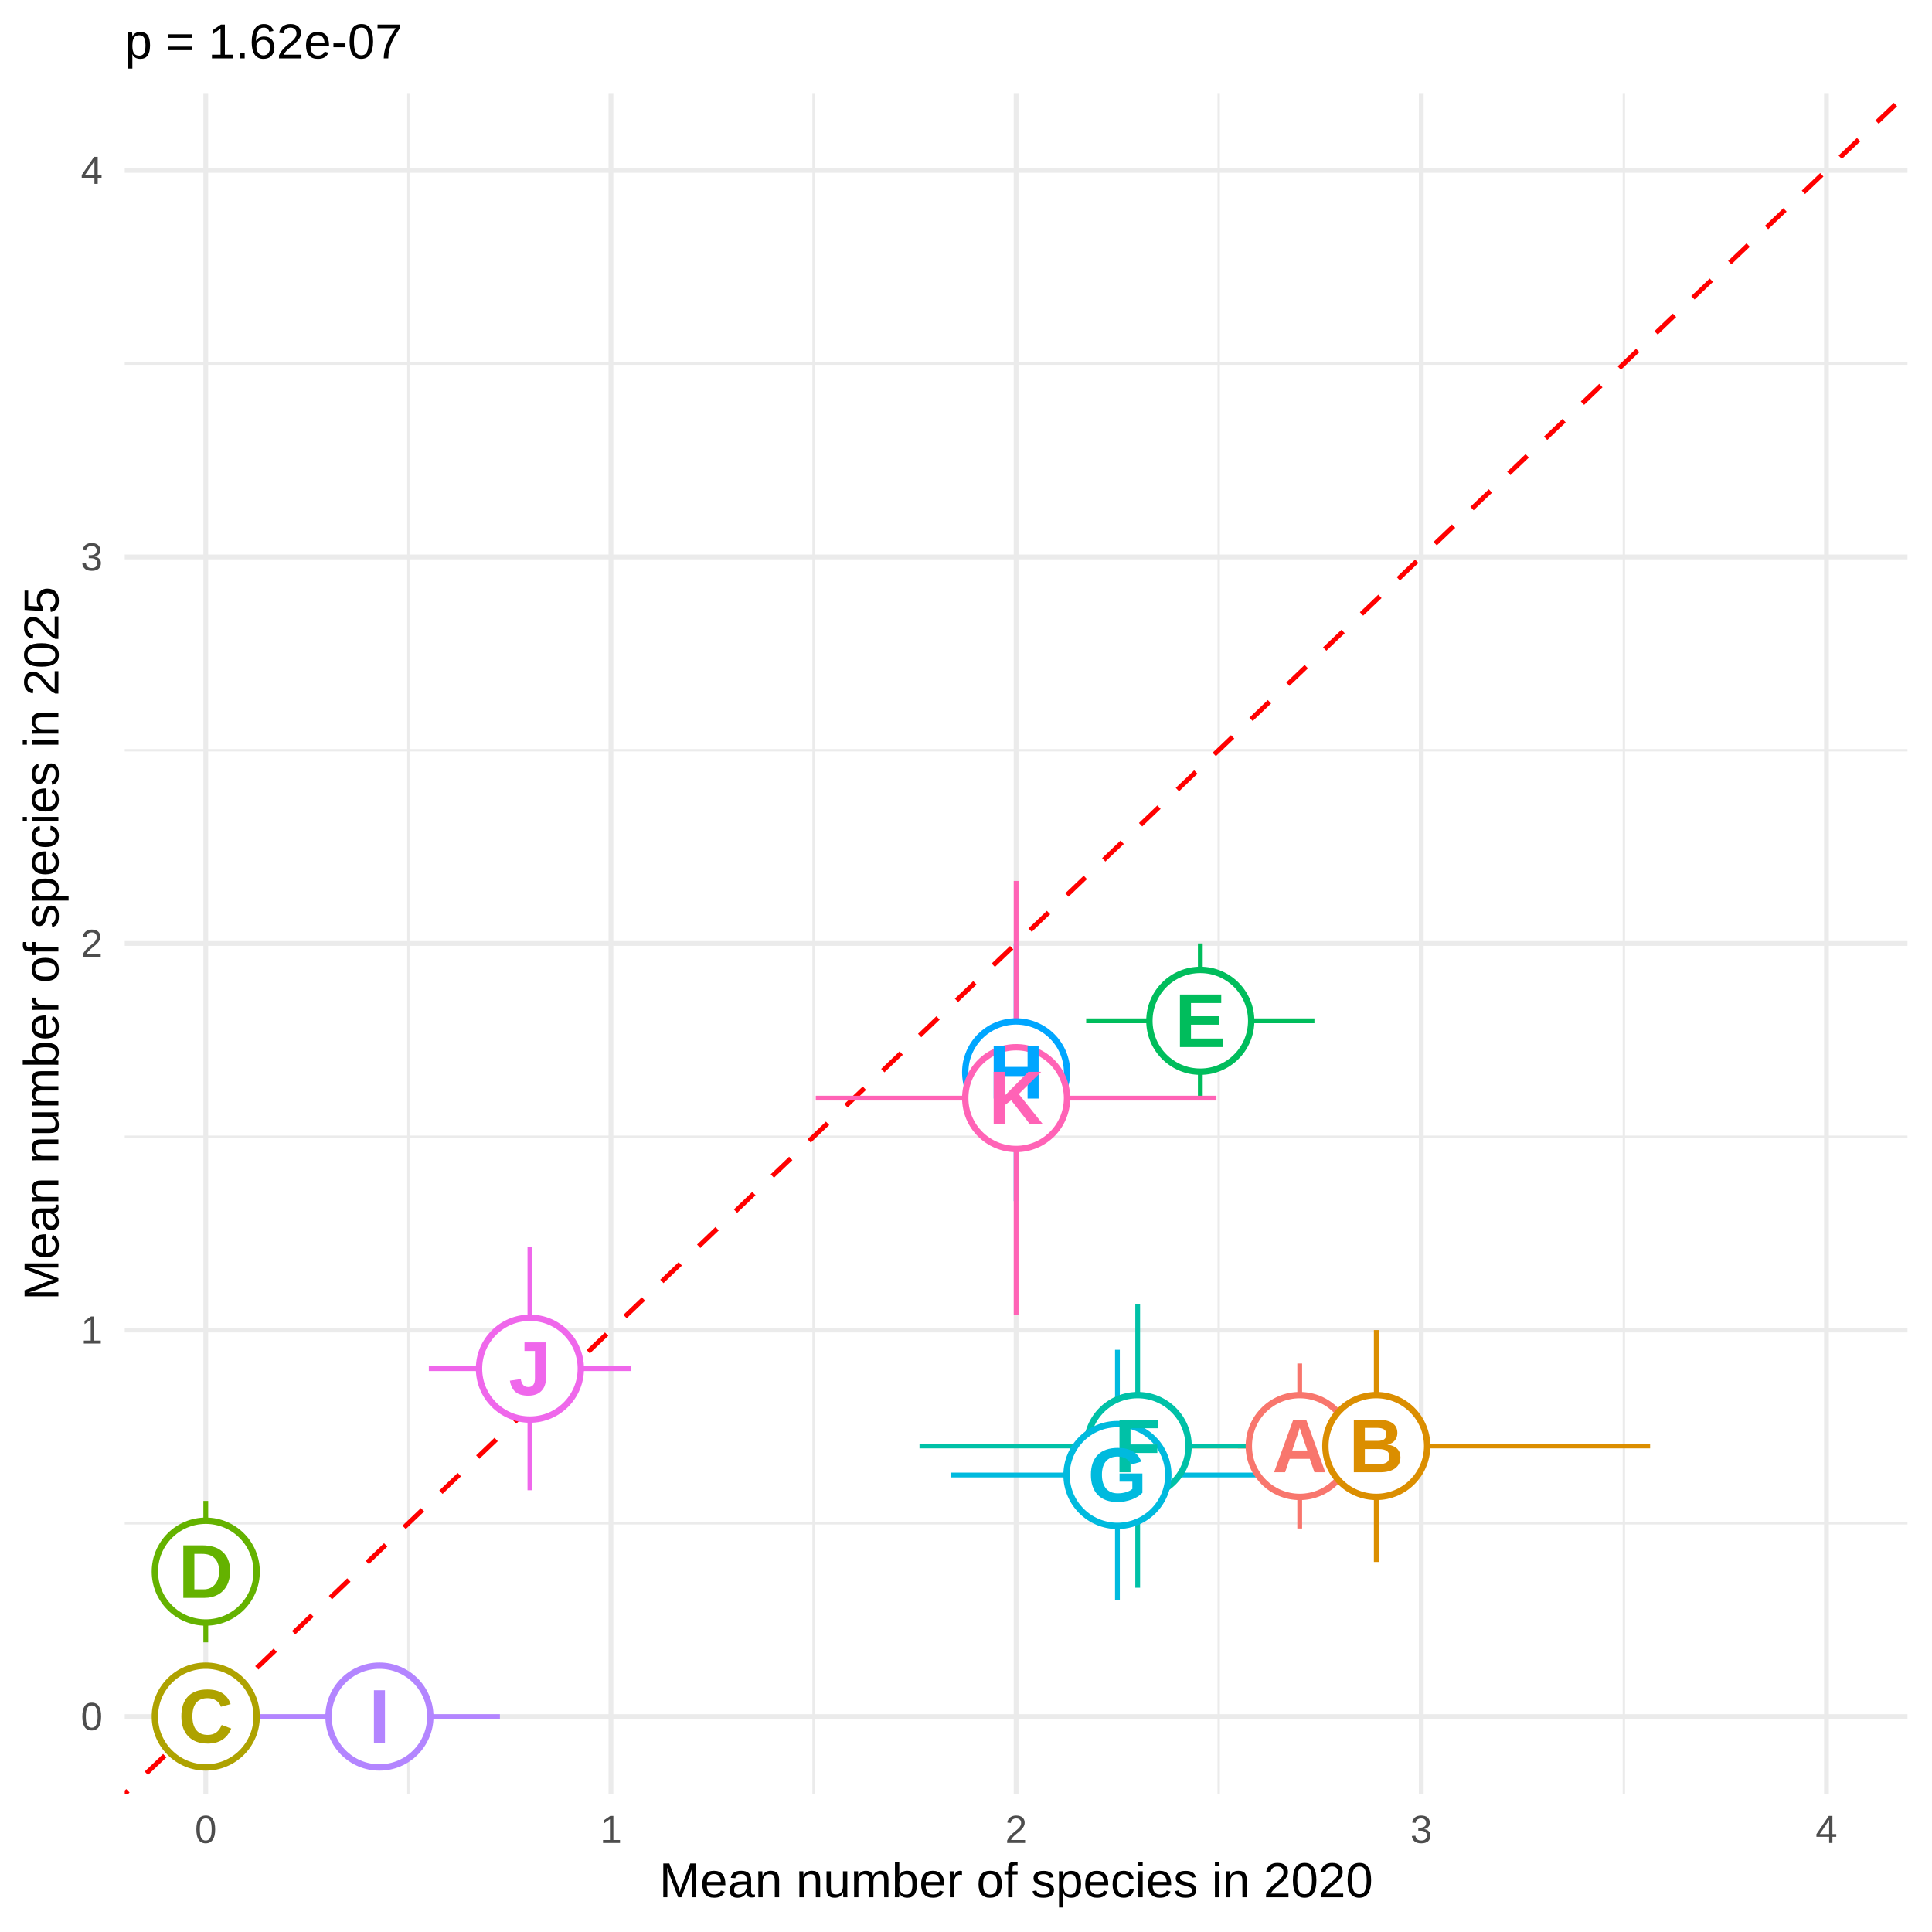
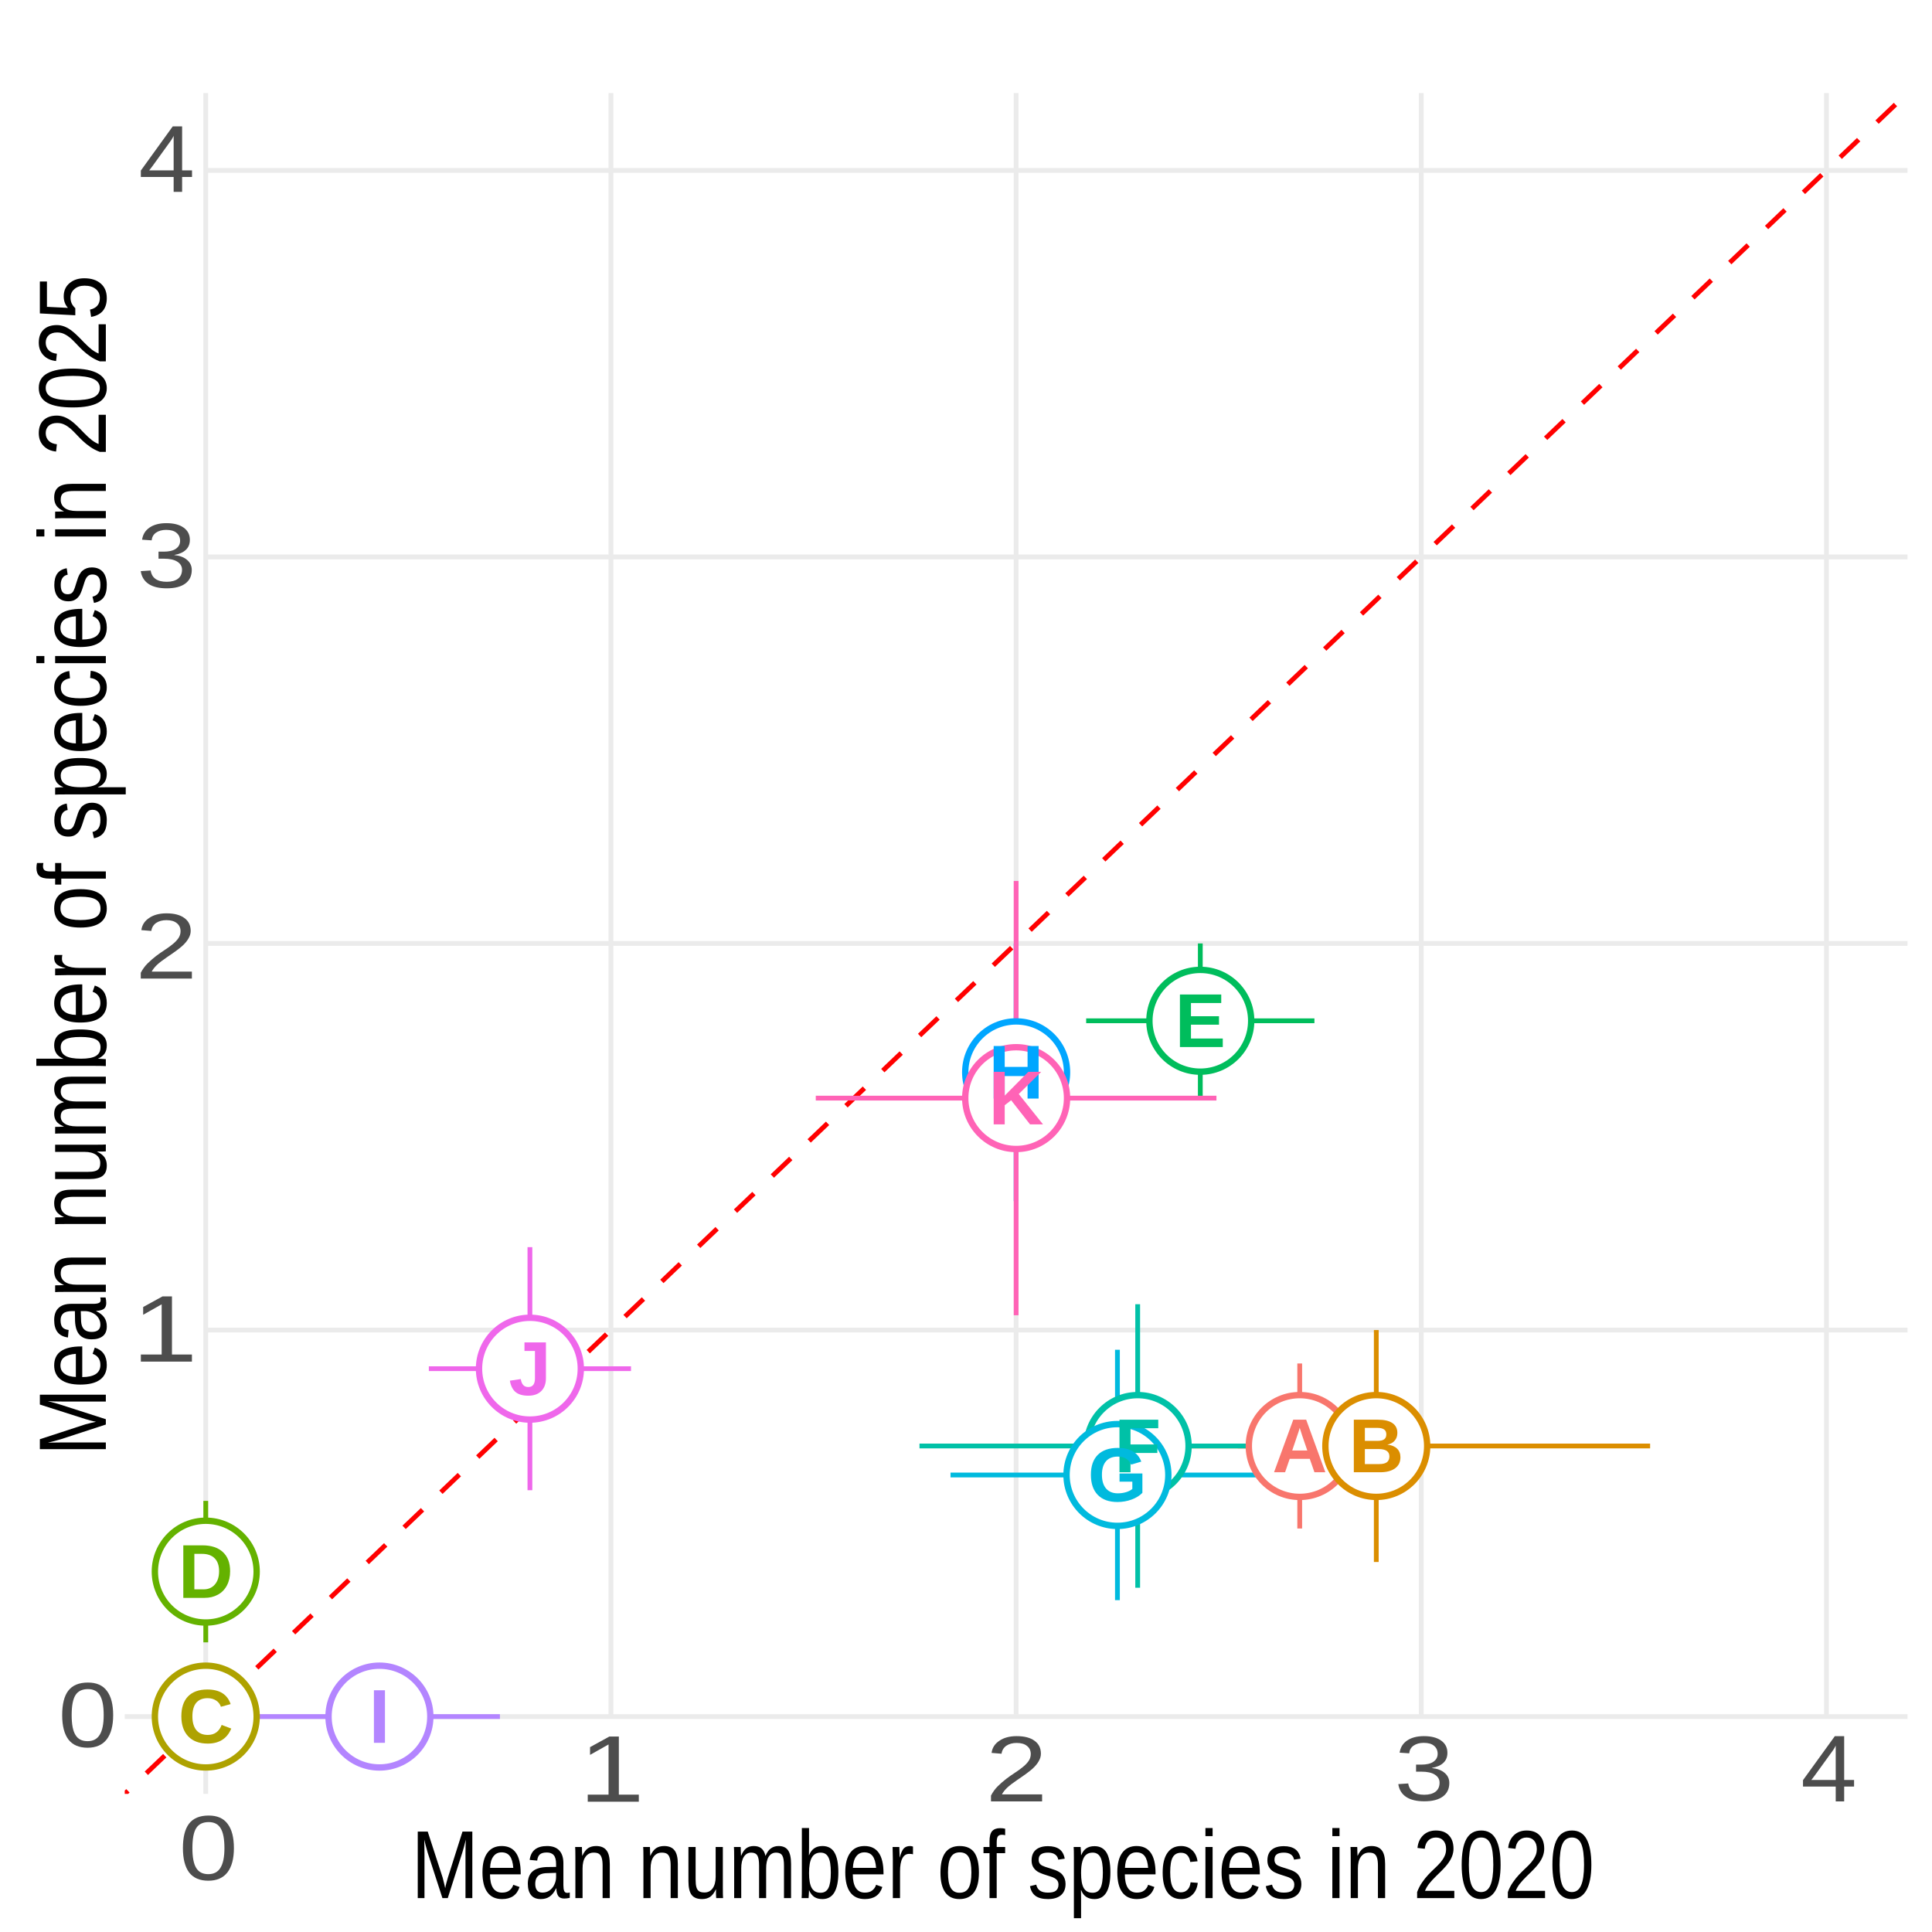
- <svg xmlns="http://www.w3.org/2000/svg" width="432.00pt" height="432.00pt" viewBox="0 0 432.00 432.00">
-   <g class="svglite">
-     <defs>
-       <style type="text/css">
+ <svg xmlns="http://www.w3.org/2000/svg" width="432.00pt" height="432.00pt" viewBox="0 0 432.00 432.00" version="1.1" id="svg77">
+   <defs id="defs77" />
+   <g class="svglite" id="g77">
+     <defs id="defs1">
+       <style type="text/css" id="style1">
    .svglite line, .svglite polyline, .svglite polygon, .svglite path, .svglite rect, .svglite circle {
      fill: none;
      stroke: #000000;
      stroke-linecap: round;
      stroke-linejoin: round;
      stroke-miterlimit: 10.00;
    }
    .svglite text {
      white-space: pre;
    }
    .svglite g.glyphgroup path {
      fill: inherit;
      stroke: none;
    }
  </style>
    </defs>
-     <rect width="100%" height="100%" style="stroke: none; fill: #FFFFFF;" />
-     <defs>
+     <rect width="100%" height="100%" style="stroke: none; fill: #FFFFFF;" id="rect1" />
+     <defs id="defs2">
      <clipPath id="cpMC4wMHw0MzIuMDB8MC4wMHw0MzIuMDA=">
-         <rect x="0.00" y="0.00" width="432.00" height="432.00" />
+         <rect x="0.00" y="0.00" width="432.00" height="432.00" id="rect2" />
      </clipPath>
    </defs>
-     <g clip-path="url(#cpMC4wMHw0MzIuMDB8MC4wMHw0MzIuMDA=)">
-       <rect x="0.00" y="0.00" width="432.00" height="432.00" style="stroke-width: 1.07; stroke: none; fill: #FFFFFF;" />
+     <g clip-path="url(#cpMC4wMHw0MzIuMDB8MC4wMHw0MzIuMDA=)" id="g3">
+       <rect x="0.00" y="0.00" width="432.00" height="432.00" style="stroke-width: 1.07; stroke: none; fill: #FFFFFF;" id="rect3" />
    </g>
-     <defs>
+     <defs id="defs4">
      <clipPath id="cpMjcuODl8NDI2LjUyfDIwLjgxfDQwMS4xMg==">
-         <rect x="27.89" y="20.81" width="398.63" height="380.31" />
+         <rect x="27.89" y="20.81" width="398.63" height="380.31" id="rect4" />
      </clipPath>
    </defs>
-     <g clip-path="url(#cpMjcuODl8NDI2LjUyfDIwLjgxfDQwMS4xMg==)">
-       <polyline points="27.89,340.61 426.52,340.61 " style="stroke-width: 0.53; stroke: #EBEBEB; stroke-linecap: butt;" />
-       <polyline points="27.89,254.18 426.52,254.18 " style="stroke-width: 0.53; stroke: #EBEBEB; stroke-linecap: butt;" />
-       <polyline points="27.89,167.75 426.52,167.75 " style="stroke-width: 0.53; stroke: #EBEBEB; stroke-linecap: butt;" />
-       <polyline points="27.89,81.31 426.52,81.31 " style="stroke-width: 0.53; stroke: #EBEBEB; stroke-linecap: butt;" />
-       <polyline points="91.31,401.12 91.31,20.81 " style="stroke-width: 0.53; stroke: #EBEBEB; stroke-linecap: butt;" />
-       <polyline points="181.91,401.12 181.91,20.81 " style="stroke-width: 0.53; stroke: #EBEBEB; stroke-linecap: butt;" />
-       <polyline points="272.50,401.12 272.50,20.81 " style="stroke-width: 0.53; stroke: #EBEBEB; stroke-linecap: butt;" />
-       <polyline points="363.10,401.12 363.10,20.81 " style="stroke-width: 0.53; stroke: #EBEBEB; stroke-linecap: butt;" />
-       <polyline points="27.89,383.83 426.52,383.83 " style="stroke-width: 1.07; stroke: #EBEBEB; stroke-linecap: butt;" />
-       <polyline points="27.89,297.40 426.52,297.40 " style="stroke-width: 1.07; stroke: #EBEBEB; stroke-linecap: butt;" />
-       <polyline points="27.89,210.96 426.52,210.96 " style="stroke-width: 1.07; stroke: #EBEBEB; stroke-linecap: butt;" />
-       <polyline points="27.89,124.53 426.52,124.53 " style="stroke-width: 1.07; stroke: #EBEBEB; stroke-linecap: butt;" />
-       <polyline points="27.89,38.10 426.52,38.10 " style="stroke-width: 1.07; stroke: #EBEBEB; stroke-linecap: butt;" />
-       <polyline points="46.01,401.12 46.01,20.81 " style="stroke-width: 1.07; stroke: #EBEBEB; stroke-linecap: butt;" />
-       <polyline points="136.61,401.12 136.61,20.81 " style="stroke-width: 1.07; stroke: #EBEBEB; stroke-linecap: butt;" />
-       <polyline points="227.21,401.12 227.21,20.81 " style="stroke-width: 1.07; stroke: #EBEBEB; stroke-linecap: butt;" />
-       <polyline points="317.80,401.12 317.80,20.81 " style="stroke-width: 1.07; stroke: #EBEBEB; stroke-linecap: butt;" />
-       <polyline points="408.40,401.12 408.40,20.81 " style="stroke-width: 1.07; stroke: #EBEBEB; stroke-linecap: butt;" />
-       <line x1="-370.74" y1="781.42" x2="825.15" y2="-359.50" style="stroke-width: 1.07; stroke: #FF0000; stroke-dasharray: 5.69,5.69; stroke-linecap: butt;" />
-       <line x1="290.62" y1="341.77" x2="290.62" y2="304.88" style="stroke-width: 1.07; stroke: #F8766D; stroke-linecap: butt;" />
-       <line x1="307.74" y1="349.26" x2="307.74" y2="297.40" style="stroke-width: 1.07; stroke: #DB8E00; stroke-linecap: butt;" />
-       <line x1="46.01" y1="383.83" x2="46.01" y2="383.83" style="stroke-width: 1.07; stroke: #AEA200; stroke-linecap: butt;" />
-       <line x1="46.01" y1="367.23" x2="46.01" y2="335.60" style="stroke-width: 1.07; stroke: #64B200; stroke-linecap: butt;" />
-       <line x1="268.39" y1="245.54" x2="268.39" y2="210.96" style="stroke-width: 1.07; stroke: #00BD5C; stroke-linecap: butt;" />
-       <line x1="254.39" y1="355.02" x2="254.39" y2="291.63" style="stroke-width: 1.07; stroke: #00C1A7; stroke-linecap: butt;" />
-       <line x1="249.86" y1="357.80" x2="249.86" y2="301.81" style="stroke-width: 1.07; stroke: #00BADE; stroke-linecap: butt;" />
-       <line x1="227.21" y1="268.58" x2="227.21" y2="210.96" style="stroke-width: 1.07; stroke: #00A6FF; stroke-linecap: butt;" />
-       <line x1="84.84" y1="383.83" x2="84.84" y2="383.83" style="stroke-width: 1.07; stroke: #B385FF; stroke-linecap: butt;" />
-       <line x1="118.49" y1="333.22" x2="118.49" y2="278.86" style="stroke-width: 1.07; stroke: #EF67EB; stroke-linecap: butt;" />
-       <line x1="227.21" y1="294.09" x2="227.21" y2="196.98" style="stroke-width: 1.07; stroke: #FF63B6; stroke-linecap: butt;" />
-       <line x1="276.79" y1="323.33" x2="304.46" y2="323.33" style="stroke-width: 1.07; stroke: #F8766D; stroke-linecap: butt;" />
-       <line x1="246.51" y1="323.33" x2="368.97" y2="323.33" style="stroke-width: 1.07; stroke: #DB8E00; stroke-linecap: butt;" />
-       <line x1="46.01" y1="383.83" x2="46.01" y2="383.83" style="stroke-width: 1.07; stroke: #AEA200; stroke-linecap: butt;" />
-       <line x1="46.01" y1="351.42" x2="46.01" y2="351.42" style="stroke-width: 1.07; stroke: #64B200; stroke-linecap: butt;" />
-       <line x1="242.87" y1="228.25" x2="293.91" y2="228.25" style="stroke-width: 1.07; stroke: #00BD5C; stroke-linecap: butt;" />
-       <line x1="205.60" y1="323.33" x2="303.17" y2="323.33" style="stroke-width: 1.07; stroke: #00C1A7; stroke-linecap: butt;" />
-       <line x1="212.54" y1="329.81" x2="287.17" y2="329.81" style="stroke-width: 1.07; stroke: #00BADE; stroke-linecap: butt;" />
-       <line x1="227.21" y1="239.77" x2="227.21" y2="239.77" style="stroke-width: 1.07; stroke: #00A6FF; stroke-linecap: butt;" />
-       <line x1="57.90" y1="383.83" x2="111.78" y2="383.83" style="stroke-width: 1.07; stroke: #B385FF; stroke-linecap: butt;" />
-       <line x1="95.89" y1="306.04" x2="141.09" y2="306.04" style="stroke-width: 1.07; stroke: #EF67EB; stroke-linecap: butt;" />
-       <line x1="182.41" y1="245.54" x2="272.00" y2="245.54" style="stroke-width: 1.07; stroke: #FF63B6; stroke-linecap: butt;" />
-       <circle cx="290.62" cy="323.33" r="11.38" style="stroke-width: 1.42; stroke: #F8766D; fill: #FFFFFF;" />
-       <circle cx="307.74" cy="323.33" r="11.38" style="stroke-width: 1.42; stroke: #DB8E00; fill: #FFFFFF;" />
-       <circle cx="46.01" cy="383.83" r="11.38" style="stroke-width: 1.42; stroke: #AEA200; fill: #FFFFFF;" />
-       <circle cx="46.01" cy="351.42" r="11.38" style="stroke-width: 1.42; stroke: #64B200; fill: #FFFFFF;" />
-       <circle cx="268.39" cy="228.25" r="11.38" style="stroke-width: 1.42; stroke: #00BD5C; fill: #FFFFFF;" />
-       <circle cx="254.39" cy="323.33" r="11.38" style="stroke-width: 1.42; stroke: #00C1A7; fill: #FFFFFF;" />
-       <circle cx="249.86" cy="329.81" r="11.38" style="stroke-width: 1.42; stroke: #00BADE; fill: #FFFFFF;" />
-       <circle cx="227.21" cy="239.77" r="11.38" style="stroke-width: 1.42; stroke: #00A6FF; fill: #FFFFFF;" />
-       <circle cx="84.84" cy="383.83" r="11.38" style="stroke-width: 1.42; stroke: #B385FF; fill: #FFFFFF;" />
-       <circle cx="118.49" cy="306.04" r="11.38" style="stroke-width: 1.42; stroke: #EF67EB; fill: #FFFFFF;" />
-       <circle cx="227.21" cy="245.54" r="11.38" style="stroke-width: 1.42; stroke: #FF63B6; fill: #FFFFFF;" />
-       <text x="290.62" y="329.20" text-anchor="middle" style="font-size: 17.07px; font-weight: bold;fill: #F8766D; font-family: &quot;Liberation Sans&quot;;" textLength="12.33px" lengthAdjust="spacingAndGlyphs">A</text>
-       <text x="307.74" y="329.20" text-anchor="middle" style="font-size: 17.07px; font-weight: bold;fill: #DB8E00; font-family: &quot;Liberation Sans&quot;;" textLength="12.33px" lengthAdjust="spacingAndGlyphs">B</text>
-       <text x="46.01" y="389.70" text-anchor="middle" style="font-size: 17.07px; font-weight: bold;fill: #AEA200; font-family: &quot;Liberation Sans&quot;;" textLength="12.33px" lengthAdjust="spacingAndGlyphs">C</text>
-       <text x="46.01" y="357.29" text-anchor="middle" style="font-size: 17.07px; font-weight: bold;fill: #64B200; font-family: &quot;Liberation Sans&quot;;" textLength="12.33px" lengthAdjust="spacingAndGlyphs">D</text>
-       <text x="268.39" y="234.12" text-anchor="middle" style="font-size: 17.07px; font-weight: bold;fill: #00BD5C; font-family: &quot;Liberation Sans&quot;;" textLength="11.38px" lengthAdjust="spacingAndGlyphs">E</text>
-       <text x="254.39" y="329.20" text-anchor="middle" style="font-size: 17.07px; font-weight: bold;fill: #00C1A7; font-family: &quot;Liberation Sans&quot;;" textLength="10.42px" lengthAdjust="spacingAndGlyphs">F</text>
-       <text x="249.86" y="335.68" text-anchor="middle" style="font-size: 17.07px; font-weight: bold;fill: #00BADE; font-family: &quot;Liberation Sans&quot;;" textLength="13.27px" lengthAdjust="spacingAndGlyphs">G</text>
-       <text x="227.21" y="245.64" text-anchor="middle" style="font-size: 17.07px; font-weight: bold;fill: #00A6FF; font-family: &quot;Liberation Sans&quot;;" textLength="12.33px" lengthAdjust="spacingAndGlyphs">H</text>
-       <text x="84.84" y="389.70" text-anchor="middle" style="font-size: 17.07px; font-weight: bold;fill: #B385FF; font-family: &quot;Liberation Sans&quot;;" textLength="4.73px" lengthAdjust="spacingAndGlyphs">I</text>
-       <text x="118.49" y="311.91" text-anchor="middle" style="font-size: 17.07px; font-weight: bold;fill: #EF67EB; font-family: &quot;Liberation Sans&quot;;" textLength="9.48px" lengthAdjust="spacingAndGlyphs">J</text>
-       <text x="227.21" y="251.41" text-anchor="middle" style="font-size: 17.07px; font-weight: bold;fill: #FF63B6; font-family: &quot;Liberation Sans&quot;;" textLength="12.33px" lengthAdjust="spacingAndGlyphs">K</text>
+     <g clip-path="url(#cpMjcuODl8NDI2LjUyfDIwLjgxfDQwMS4xMg==)" id="g63">
+       <polyline points="27.89,383.83 426.52,383.83 " style="stroke-width: 1.07; stroke: #EBEBEB; stroke-linecap: butt;" id="polyline12" />
+       <polyline points="27.89,297.40 426.52,297.40 " style="stroke:#ebebeb;stroke-width:1.07;stroke-linecap:butt" id="polyline13" transform="matrix(0.955426,0,0,1,19.0117,0)" />
+       <polyline points="27.89,210.96 426.52,210.96 " style="stroke:#ebebeb;stroke-width:1.07;stroke-linecap:butt" id="polyline14" transform="matrix(0.9537116,0,0,1,19.74292,0)" />
+       <polyline points="27.89,124.53 426.52,124.53 " style="stroke:#ebebeb;stroke-width:1.07;stroke-linecap:butt" id="polyline15" transform="matrix(0.9545688,0,0,1,19.37731,0)" />
+       <polyline points="27.89,38.10 426.52,38.10 " style="stroke:#ebebeb;stroke-width:1.07;stroke-linecap:butt" id="polyline16" transform="matrix(0.9554639,0,0,1,18.99554,0)" />
+       <polyline points="46.01,401.12 46.01,20.81 " style="stroke-width: 1.07; stroke: #EBEBEB; stroke-linecap: butt;" id="polyline17" />
+       <polyline points="136.61,401.12 136.61,20.81 " style="stroke:#ebebeb;stroke-width:1.07;stroke-linecap:butt" id="polyline18" transform="matrix(1,0,0,0.9541773,0,0.9535705)" />
+       <polyline points="227.21,401.12 227.21,20.81 " style="stroke:#ebebeb;stroke-width:1.07;stroke-linecap:butt" id="polyline19" transform="matrix(1,0,0,0.9532788,0,0.972268)" />
+       <polyline points="317.80,401.12 317.80,20.81 " style="stroke:#ebebeb;stroke-width:1.07;stroke-linecap:butt" id="polyline20" transform="matrix(1,0,0,0.9550758,0,0.9348731)" />
+       <polyline points="408.40,401.12 408.40,20.81 " style="stroke:#ebebeb;stroke-width:1.07;stroke-linecap:butt" id="polyline21" transform="matrix(1,0,0,0.9550758,0,0.9348731)" />
+       <line x1="-370.74" y1="781.42" x2="825.15" y2="-359.50" style="stroke-width: 1.07; stroke: #FF0000; stroke-dasharray: 5.69,5.69; stroke-linecap: butt;" id="line21" />
+       <line x1="290.62" y1="341.77" x2="290.62" y2="304.88" style="stroke-width: 1.07; stroke: #F8766D; stroke-linecap: butt;" id="line22" />
+       <line x1="307.74" y1="349.26" x2="307.74" y2="297.40" style="stroke-width: 1.07; stroke: #DB8E00; stroke-linecap: butt;" id="line23" />
+       <line x1="46.01" y1="383.83" x2="46.01" y2="383.83" style="stroke-width: 1.07; stroke: #AEA200; stroke-linecap: butt;" id="line24" />
+       <line x1="46.01" y1="367.23" x2="46.01" y2="335.60" style="stroke-width: 1.07; stroke: #64B200; stroke-linecap: butt;" id="line25" />
+       <line x1="268.39" y1="245.54" x2="268.39" y2="210.96" style="stroke-width: 1.07; stroke: #00BD5C; stroke-linecap: butt;" id="line26" />
+       <line x1="254.39" y1="355.02" x2="254.39" y2="291.63" style="stroke-width: 1.07; stroke: #00C1A7; stroke-linecap: butt;" id="line27" />
+       <line x1="249.86" y1="357.80" x2="249.86" y2="301.81" style="stroke-width: 1.07; stroke: #00BADE; stroke-linecap: butt;" id="line28" />
+       <line x1="227.21" y1="268.58" x2="227.21" y2="210.96" style="stroke-width: 1.07; stroke: #00A6FF; stroke-linecap: butt;" id="line29" />
+       <line x1="84.84" y1="383.83" x2="84.84" y2="383.83" style="stroke-width: 1.07; stroke: #B385FF; stroke-linecap: butt;" id="line30" />
+       <line x1="118.49" y1="333.22" x2="118.49" y2="278.86" style="stroke-width: 1.07; stroke: #EF67EB; stroke-linecap: butt;" id="line31" />
+       <line x1="227.21" y1="294.09" x2="227.21" y2="196.98" style="stroke-width: 1.07; stroke: #FF63B6; stroke-linecap: butt;" id="line32" />
+       <line x1="276.79" y1="323.33" x2="304.46" y2="323.33" style="stroke-width: 1.07; stroke: #F8766D; stroke-linecap: butt;" id="line33" />
+       <line x1="246.51" y1="323.33" x2="368.97" y2="323.33" style="stroke-width: 1.07; stroke: #DB8E00; stroke-linecap: butt;" id="line34" />
+       <line x1="46.01" y1="383.83" x2="46.01" y2="383.83" style="stroke-width: 1.07; stroke: #AEA200; stroke-linecap: butt;" id="line35" />
+       <line x1="46.01" y1="351.42" x2="46.01" y2="351.42" style="stroke-width: 1.07; stroke: #64B200; stroke-linecap: butt;" id="line36" />
+       <line x1="242.87" y1="228.25" x2="293.91" y2="228.25" style="stroke-width: 1.07; stroke: #00BD5C; stroke-linecap: butt;" id="line37" />
+       <line x1="205.60" y1="323.33" x2="303.17" y2="323.33" style="stroke-width: 1.07; stroke: #00C1A7; stroke-linecap: butt;" id="line38" />
+       <line x1="212.54" y1="329.81" x2="287.17" y2="329.81" style="stroke-width: 1.07; stroke: #00BADE; stroke-linecap: butt;" id="line39" />
+       <line x1="227.21" y1="239.77" x2="227.21" y2="239.77" style="stroke-width: 1.07; stroke: #00A6FF; stroke-linecap: butt;" id="line40" />
+       <line x1="57.90" y1="383.83" x2="111.78" y2="383.83" style="stroke-width: 1.07; stroke: #B385FF; stroke-linecap: butt;" id="line41" />
+       <line x1="95.89" y1="306.04" x2="141.09" y2="306.04" style="stroke-width: 1.07; stroke: #EF67EB; stroke-linecap: butt;" id="line42" />
+       <line x1="182.41" y1="245.54" x2="272.00" y2="245.54" style="stroke-width: 1.07; stroke: #FF63B6; stroke-linecap: butt;" id="line43" />
+       <circle cx="290.62" cy="323.33" r="11.38" style="stroke-width: 1.42; stroke: #F8766D; fill: #FFFFFF;" id="circle43" />
+       <circle cx="307.74" cy="323.33" r="11.38" style="stroke-width: 1.42; stroke: #DB8E00; fill: #FFFFFF;" id="circle44" />
+       <circle cx="46.01" cy="383.83" r="11.38" style="stroke-width: 1.42; stroke: #AEA200; fill: #FFFFFF;" id="circle45" />
+       <circle cx="46.01" cy="351.42" r="11.38" style="stroke-width: 1.42; stroke: #64B200; fill: #FFFFFF;" id="circle46" />
+       <circle cx="268.39" cy="228.25" r="11.38" style="stroke-width: 1.42; stroke: #00BD5C; fill: #FFFFFF;" id="circle47" />
+       <circle cx="254.39" cy="323.33" r="11.38" style="stroke-width: 1.42; stroke: #00C1A7; fill: #FFFFFF;" id="circle48" />
+       <circle cx="249.86" cy="329.81" r="11.38" style="stroke-width: 1.42; stroke: #00BADE; fill: #FFFFFF;" id="circle49" />
+       <circle cx="227.21" cy="239.77" r="11.38" style="stroke-width: 1.42; stroke: #00A6FF; fill: #FFFFFF;" id="circle50" />
+       <circle cx="84.84" cy="383.83" r="11.38" style="stroke-width: 1.42; stroke: #B385FF; fill: #FFFFFF;" id="circle51" />
+       <circle cx="118.49" cy="306.04" r="11.38" style="stroke-width: 1.42; stroke: #EF67EB; fill: #FFFFFF;" id="circle52" />
+       <circle cx="227.21" cy="245.54" r="11.38" style="stroke-width: 1.42; stroke: #FF63B6; fill: #FFFFFF;" id="circle53" />
+       <text x="290.62" y="329.20" text-anchor="middle" style="font-size: 17.07px; font-weight: bold;fill: #F8766D; font-family: &quot;Liberation Sans&quot;;" textLength="12.33px" lengthAdjust="spacingAndGlyphs" id="text53">A</text>
+       <text x="307.74" y="329.20" text-anchor="middle" style="font-size: 17.07px; font-weight: bold;fill: #DB8E00; font-family: &quot;Liberation Sans&quot;;" textLength="12.33px" lengthAdjust="spacingAndGlyphs" id="text54">B</text>
+       <text x="46.01" y="389.70" text-anchor="middle" style="font-size: 17.07px; font-weight: bold;fill: #AEA200; font-family: &quot;Liberation Sans&quot;;" textLength="12.33px" lengthAdjust="spacingAndGlyphs" id="text55">C</text>
+       <text x="46.01" y="357.29" text-anchor="middle" style="font-size: 17.07px; font-weight: bold;fill: #64B200; font-family: &quot;Liberation Sans&quot;;" textLength="12.33px" lengthAdjust="spacingAndGlyphs" id="text56">D</text>
+       <text x="268.39" y="234.12" text-anchor="middle" style="font-size: 17.07px; font-weight: bold;fill: #00BD5C; font-family: &quot;Liberation Sans&quot;;" textLength="11.38px" lengthAdjust="spacingAndGlyphs" id="text57">E</text>
+       <text x="254.39" y="329.20" text-anchor="middle" style="font-size: 17.07px; font-weight: bold;fill: #00C1A7; font-family: &quot;Liberation Sans&quot;;" textLength="10.42px" lengthAdjust="spacingAndGlyphs" id="text58">F</text>
+       <text x="249.86" y="335.68" text-anchor="middle" style="font-size: 17.07px; font-weight: bold;fill: #00BADE; font-family: &quot;Liberation Sans&quot;;" textLength="13.27px" lengthAdjust="spacingAndGlyphs" id="text59">G</text>
+       <text x="227.21" y="245.64" text-anchor="middle" style="font-size: 17.07px; font-weight: bold;fill: #00A6FF; font-family: &quot;Liberation Sans&quot;;" textLength="12.33px" lengthAdjust="spacingAndGlyphs" id="text60">H</text>
+       <text x="84.84" y="389.70" text-anchor="middle" style="font-size: 17.07px; font-weight: bold;fill: #B385FF; font-family: &quot;Liberation Sans&quot;;" textLength="4.73px" lengthAdjust="spacingAndGlyphs" id="text61">I</text>
+       <text x="118.49" y="311.91" text-anchor="middle" style="font-size: 17.07px; font-weight: bold;fill: #EF67EB; font-family: &quot;Liberation Sans&quot;;" textLength="9.48px" lengthAdjust="spacingAndGlyphs" id="text62">J</text>
+       <text x="227.21" y="251.41" text-anchor="middle" style="font-size: 17.07px; font-weight: bold;fill: #FF63B6; font-family: &quot;Liberation Sans&quot;;" textLength="12.33px" lengthAdjust="spacingAndGlyphs" id="text63">K</text>
    </g>
-     <g clip-path="url(#cpMC4wMHw0MzIuMDB8MC4wMHw0MzIuMDA=)">
-       <text x="22.96" y="386.86" text-anchor="end" style="font-size: 8.80px;fill: #4D4D4D; font-family: &quot;Liberation Sans&quot;;" textLength="4.89px" lengthAdjust="spacingAndGlyphs">0</text>
-       <text x="22.96" y="300.42" text-anchor="end" style="font-size: 8.80px;fill: #4D4D4D; font-family: &quot;Liberation Sans&quot;;" textLength="4.89px" lengthAdjust="spacingAndGlyphs">1</text>
-       <text x="22.96" y="213.99" text-anchor="end" style="font-size: 8.80px;fill: #4D4D4D; font-family: &quot;Liberation Sans&quot;;" textLength="4.89px" lengthAdjust="spacingAndGlyphs">2</text>
-       <text x="22.96" y="127.56" text-anchor="end" style="font-size: 8.80px;fill: #4D4D4D; font-family: &quot;Liberation Sans&quot;;" textLength="4.89px" lengthAdjust="spacingAndGlyphs">3</text>
-       <text x="22.96" y="41.12" text-anchor="end" style="font-size: 8.80px;fill: #4D4D4D; font-family: &quot;Liberation Sans&quot;;" textLength="4.89px" lengthAdjust="spacingAndGlyphs">4</text>
-       <text x="46.01" y="412.10" text-anchor="middle" style="font-size: 8.80px;fill: #4D4D4D; font-family: &quot;Liberation Sans&quot;;" textLength="4.89px" lengthAdjust="spacingAndGlyphs">0</text>
-       <text x="136.61" y="412.10" text-anchor="middle" style="font-size: 8.80px;fill: #4D4D4D; font-family: &quot;Liberation Sans&quot;;" textLength="4.89px" lengthAdjust="spacingAndGlyphs">1</text>
-       <text x="227.21" y="412.10" text-anchor="middle" style="font-size: 8.80px;fill: #4D4D4D; font-family: &quot;Liberation Sans&quot;;" textLength="4.89px" lengthAdjust="spacingAndGlyphs">2</text>
-       <text x="317.80" y="412.10" text-anchor="middle" style="font-size: 8.80px;fill: #4D4D4D; font-family: &quot;Liberation Sans&quot;;" textLength="4.89px" lengthAdjust="spacingAndGlyphs">3</text>
-       <text x="408.40" y="412.10" text-anchor="middle" style="font-size: 8.80px;fill: #4D4D4D; font-family: &quot;Liberation Sans&quot;;" textLength="4.89px" lengthAdjust="spacingAndGlyphs">4</text>
-       <text x="227.21" y="424.24" text-anchor="middle" style="font-size: 11.00px; font-family: &quot;Liberation Sans&quot;;" textLength="159.72px" lengthAdjust="spacingAndGlyphs">Mean number of species in 2020</text>
-       <text transform="translate(13.05,210.96) rotate(-90)" text-anchor="middle" style="font-size: 11.00px; font-family: &quot;Liberation Sans&quot;;" textLength="159.72px" lengthAdjust="spacingAndGlyphs">Mean number of species in 2025</text>
-       <text x="27.89" y="13.05" style="font-size: 11.00px; font-family: &quot;Liberation Sans&quot;;" textLength="62.14px" lengthAdjust="spacingAndGlyphs">p = 1.62e-07</text>
+     <g clip-path="url(#cpMC4wMHw0MzIuMDB8MC4wMHw0MzIuMDA=)" id="g76">
+       <text x="22.96" y="386.86" text-anchor="end" style="font-size:8.8px;font-family:'Liberation Sans';fill:#4d4d4d" textLength="4.89" lengthAdjust="spacingAndGlyphs" id="text64" transform="matrix(2.712296,0,0,2.343323,-36.02928,-515.9238)">0</text>
+       <text x="22.96" y="300.42" text-anchor="end" style="font-size:8.8px;font-family:'Liberation Sans';fill:#4d4d4d" textLength="4.89" lengthAdjust="spacingAndGlyphs" id="text65" transform="matrix(3.007177,0,0,2.41151,-24.85373,-420.0003)">1</text>
+       <text x="22.96" y="213.99" text-anchor="end" style="font-size:8.8px;font-family:'Liberation Sans';fill:#4d4d4d" textLength="4.89" lengthAdjust="spacingAndGlyphs" id="text66" transform="matrix(2.846021,0,0,2.376097,-21.18611,-289.641)">2</text>
+       <text x="22.96" y="127.56" text-anchor="end" style="font-size:8.8px;font-family:'Liberation Sans';fill:#4d4d4d" textLength="4.89" lengthAdjust="spacingAndGlyphs" id="text67" transform="matrix(2.734642,0,0,2.343323,-18.83074,-167.5423)">3</text>
+       <text x="22.96" y="41.12" text-anchor="end" style="font-size:8.8px;font-family:'Liberation Sans';fill:#4d4d4d" textLength="4.89" lengthAdjust="spacingAndGlyphs" id="text68" transform="matrix(2.578508,0,0,2.421754,-15.61393,-56.6714)">4</text>
+       <text x="46.01" y="412.1" text-anchor="middle" style="font-size:8.8px;font-family:'Liberation Sans';fill:#4d4d4d" textLength="4.89" lengthAdjust="spacingAndGlyphs" id="text69" transform="matrix(2.712296,0,0,2.343323,-78.18426,-545.3293)">0</text>
+       <text x="136.61" y="412.1" text-anchor="middle" style="font-size:8.8px;font-family:'Liberation Sans';fill:#4d4d4d" textLength="4.89" lengthAdjust="spacingAndGlyphs" id="text70" transform="matrix(3.007177,0,0,2.41151,-274.0543,-590.9063)">1</text>
+       <text x="227.21" y="412.1" text-anchor="middle" style="font-size:8.8px;font-family:'Liberation Sans';fill:#4d4d4d" textLength="4.89" lengthAdjust="spacingAndGlyphs" id="text71" transform="matrix(2.846021,0,0,2.376097,-419.3349,-576.3895)">2</text>
+       <text x="317.8" y="412.1" text-anchor="middle" style="font-size:8.8px;font-family:'Liberation Sans';fill:#4d4d4d" textLength="4.89" lengthAdjust="spacingAndGlyphs" id="text72" transform="matrix(2.734642,0,0,2.343323,-550.6089,-563.0848)">3</text>
+       <text x="408.4" y="412.1" text-anchor="middle" style="font-size:8.8px;font-family:'Liberation Sans';fill:#4d4d4d" textLength="4.89" lengthAdjust="spacingAndGlyphs" id="text73" transform="matrix(2.573001,0,0,2.41151,-641.8852,-590.9835)">4</text>
+       <text x="227.21" y="424.24" text-anchor="middle" style="font-size:11px;font-family:'Liberation Sans'" textLength="159.72" lengthAdjust="spacingAndGlyphs" id="text74" transform="matrix(1.658004,0,0,1.966446,-152.4915,-409.8193)">Mean number of species in 2020</text>
+       <text transform="matrix(0,-1.654514,1.950569,0,23.66515,193.4974)" text-anchor="middle" style="font-size:11px;font-family:'Liberation Sans'" textLength="159.72" lengthAdjust="spacingAndGlyphs" id="text75">Mean number of species in 2025</text>
    </g>
  </g>
</svg>
